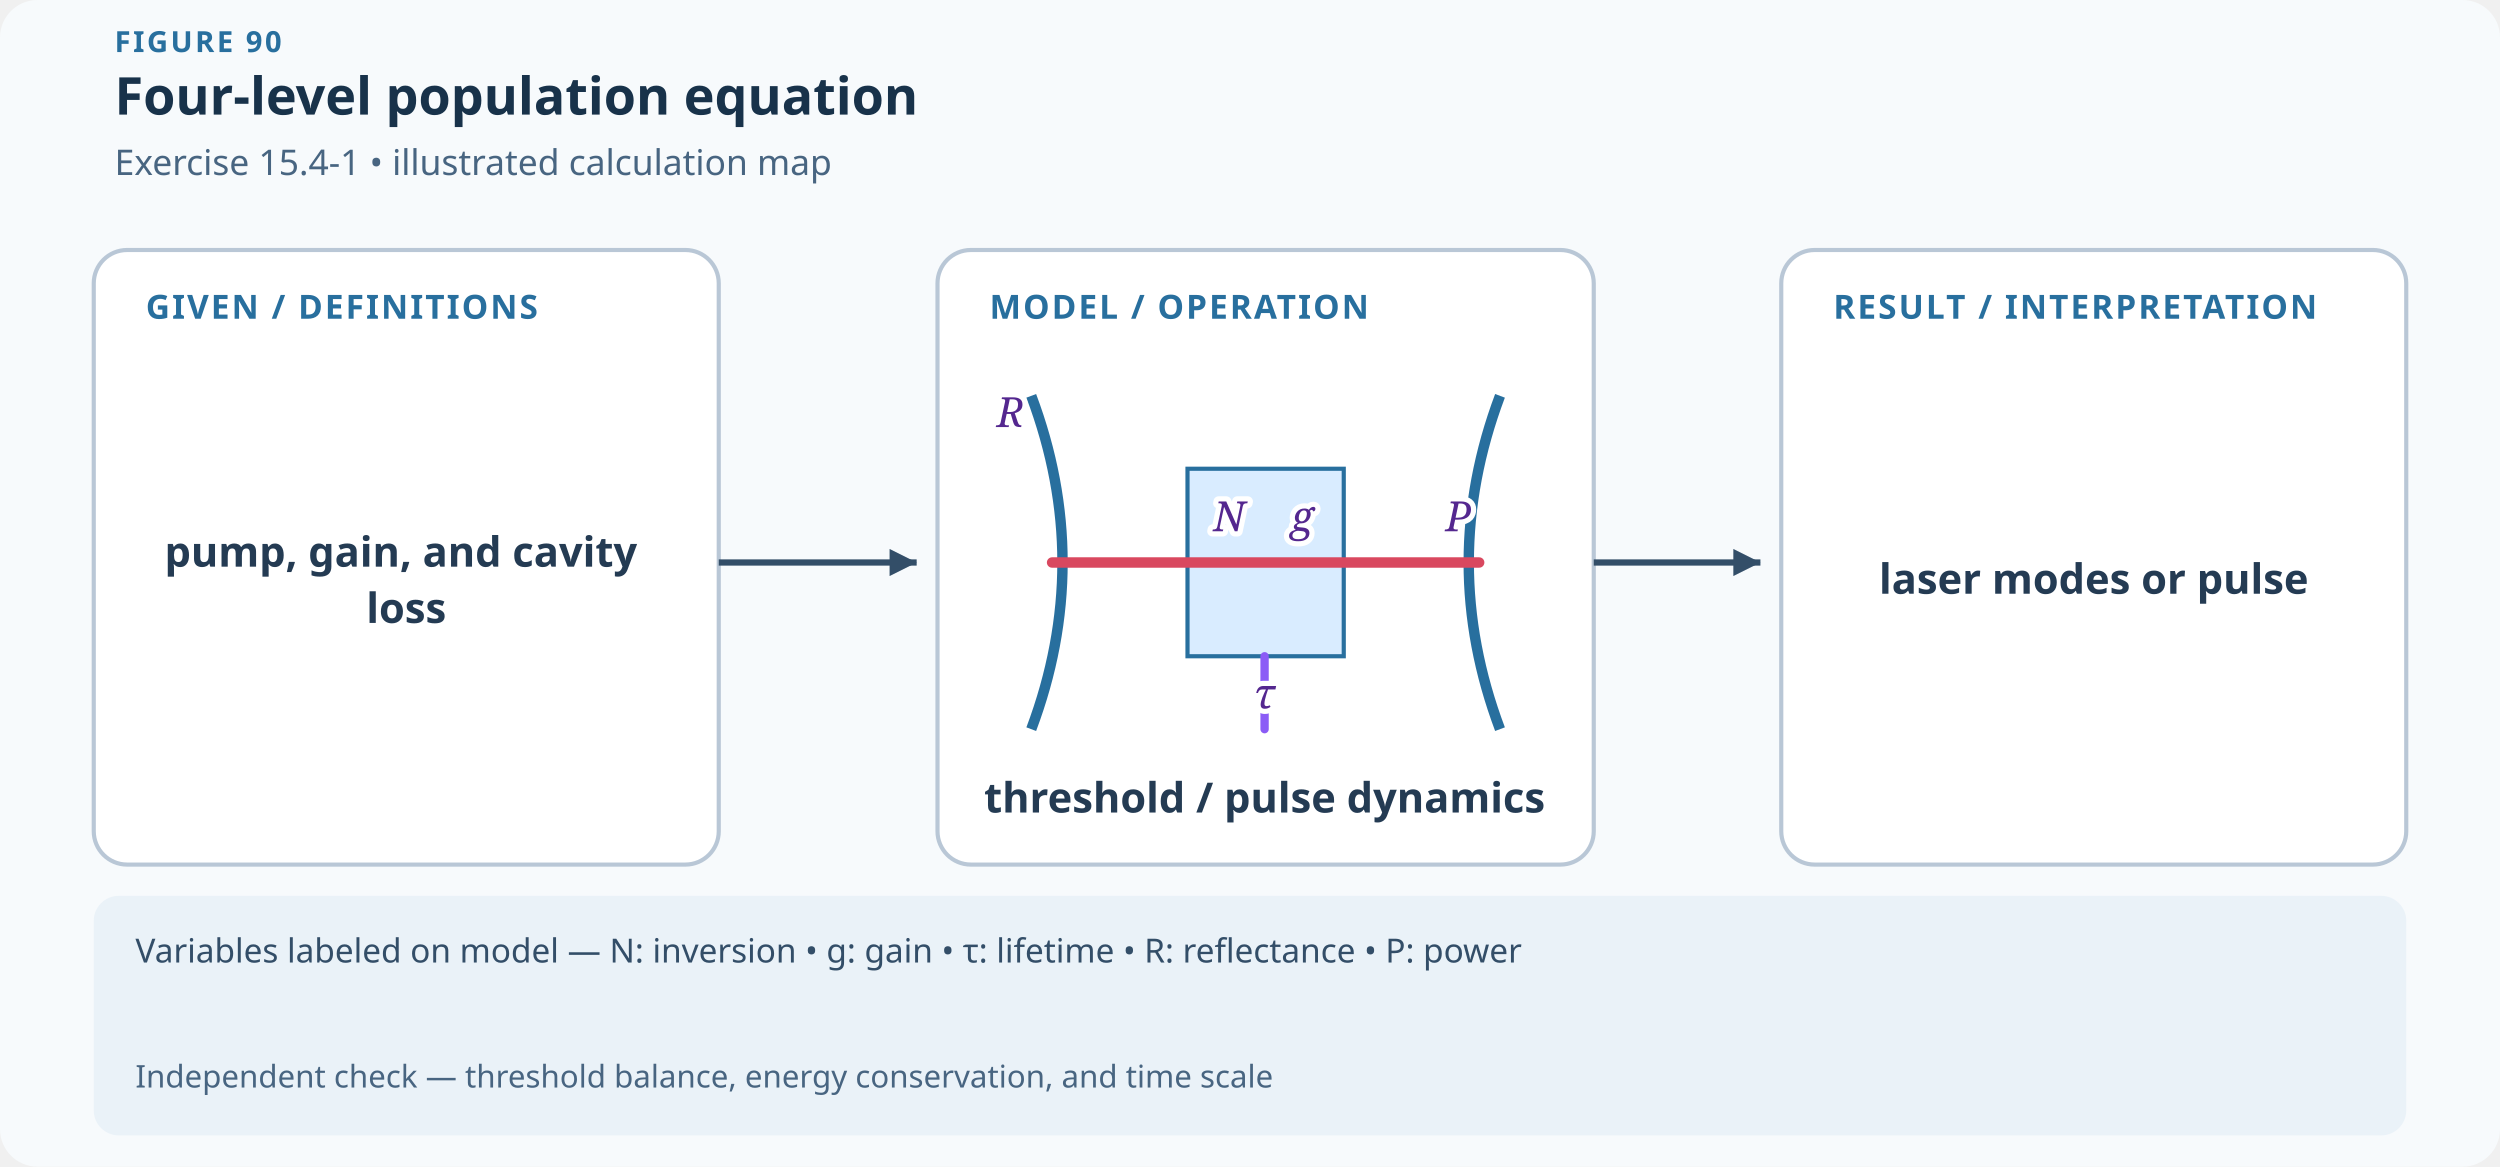
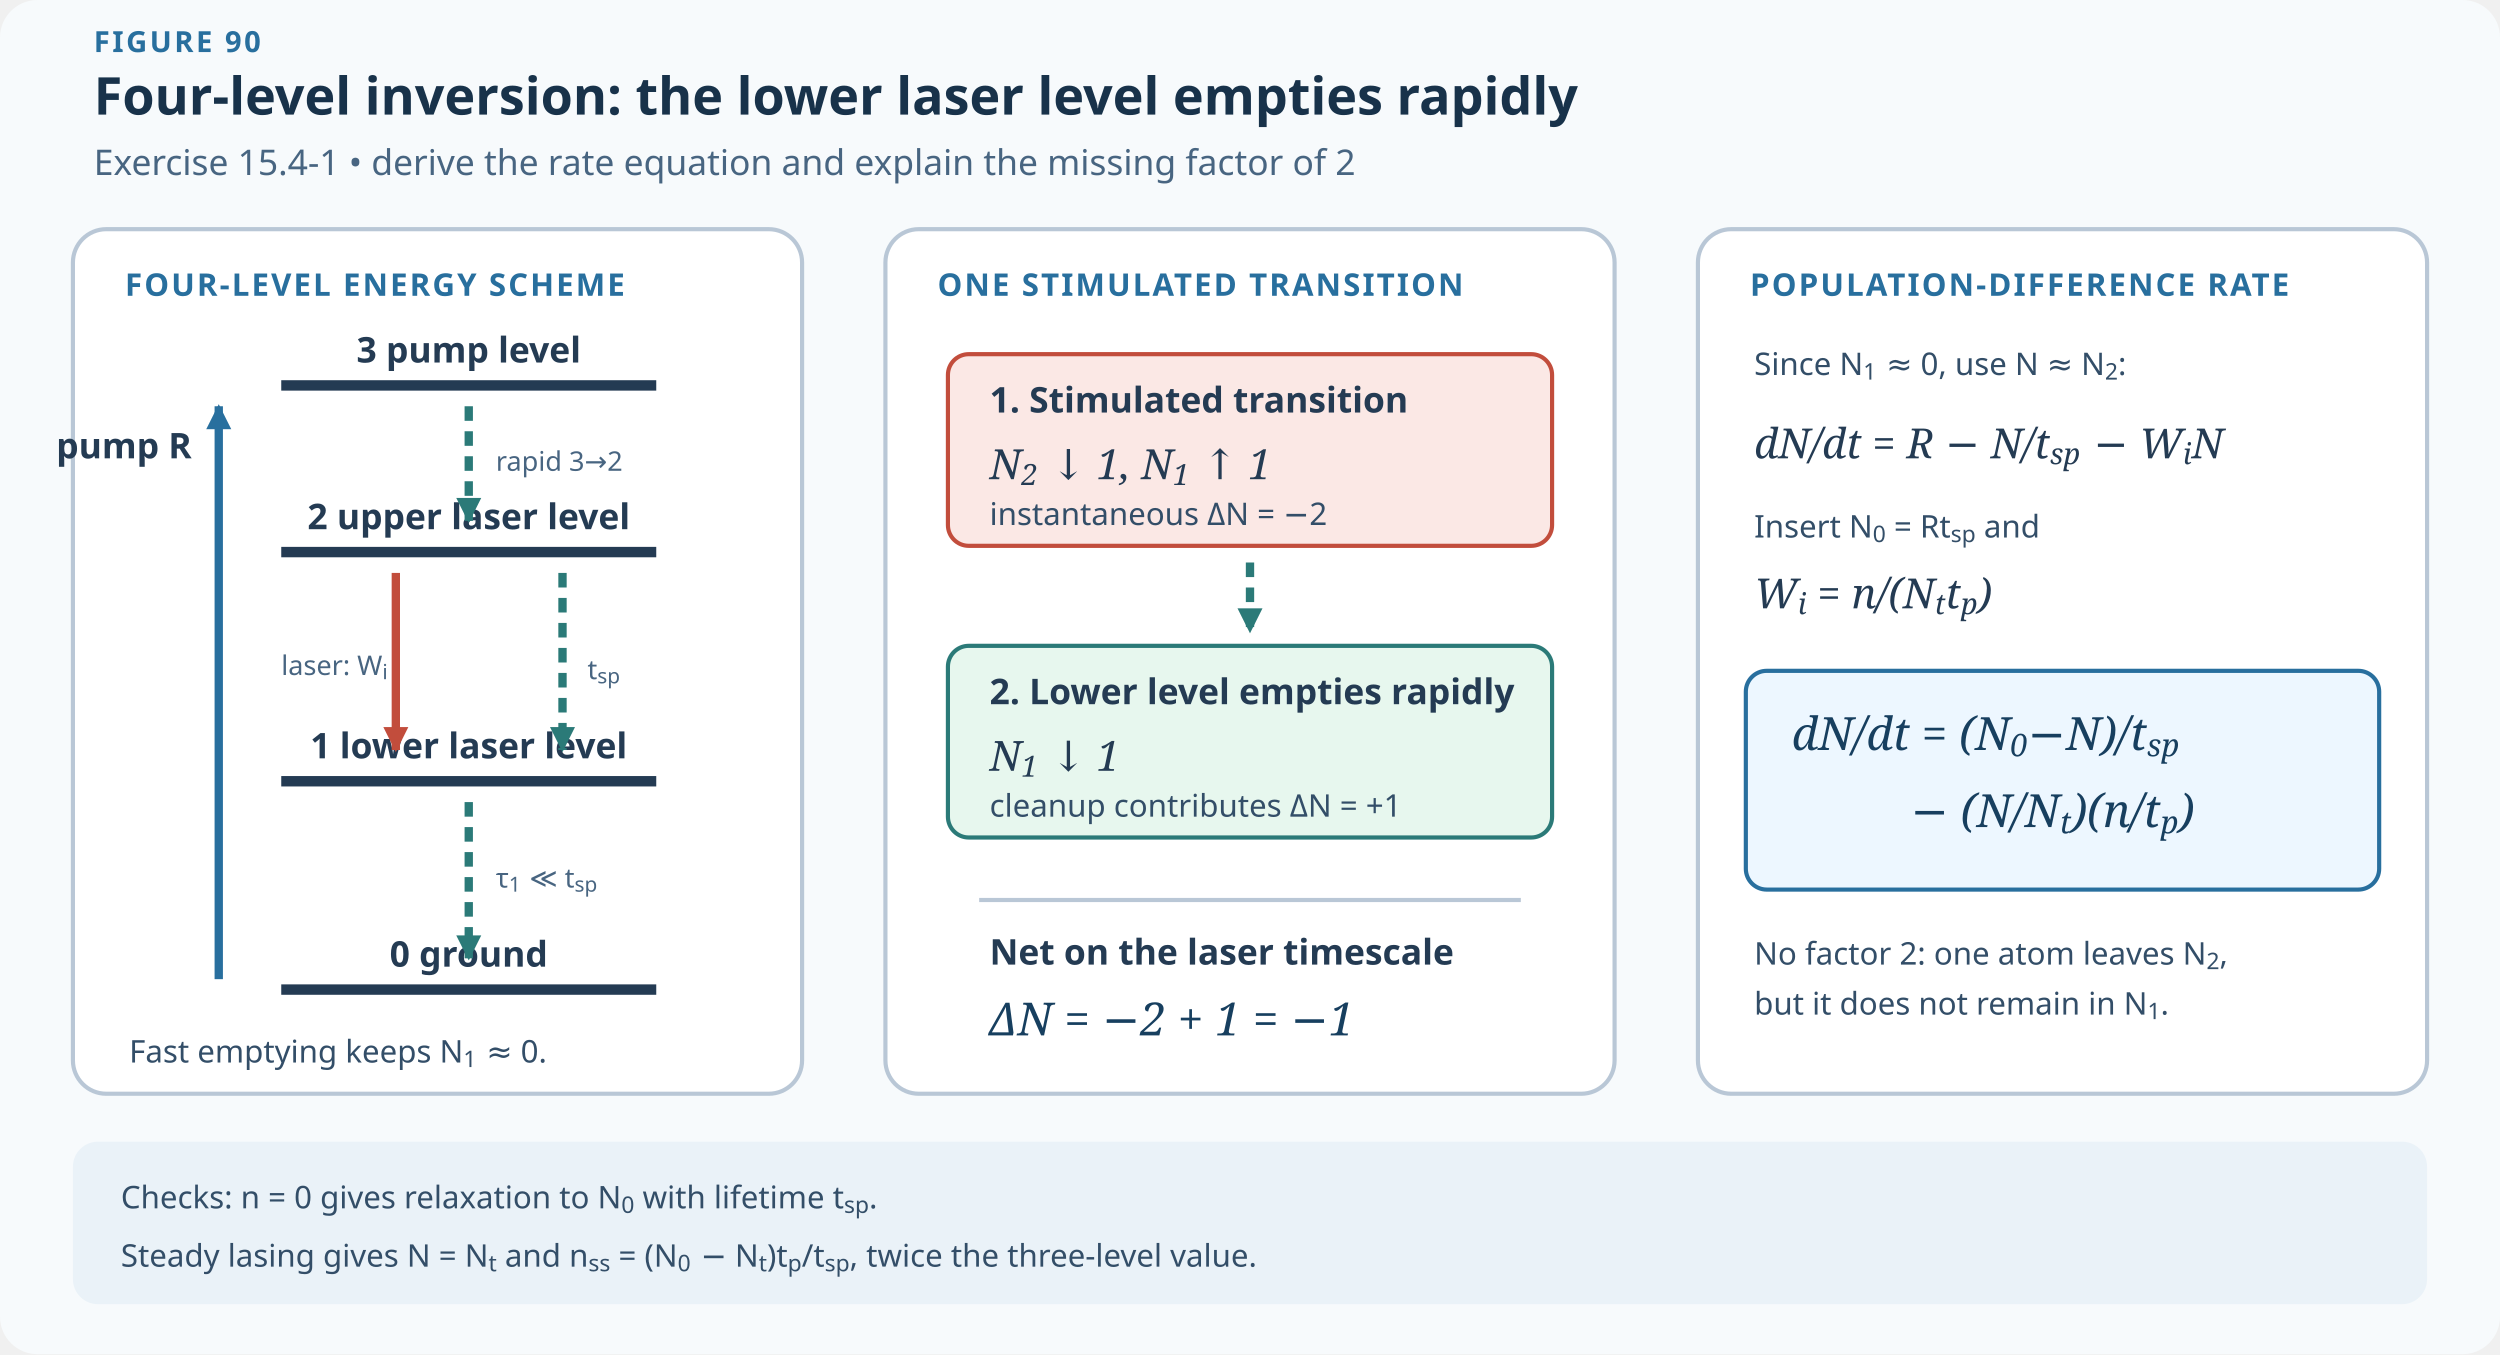
- <svg xmlns="http://www.w3.org/2000/svg" width="1200" height="560" viewBox="0 0 1200 560" role="img" aria-labelledby="title desc" data-category="laser" data-figure="90">
+ <svg xmlns="http://www.w3.org/2000/svg" width="1200" height="650" viewBox="0 0 1200 650" role="img" aria-labelledby="title desc" data-category="laser" data-figure="90">
  <defs>
+     <marker id="blue-arrow" markerUnits="userSpaceOnUse" markerWidth="12" markerHeight="12" refX="11" refY="6" orient="auto">
+       <path d="M0 0L12 6L0 12z" fill="#286f9e" />
+     </marker>
+     <marker id="red-arrow" markerUnits="userSpaceOnUse" markerWidth="12" markerHeight="12" refX="11" refY="6" orient="auto">
+       <path d="M0 0L12 6L0 12z" fill="#c24d3c" />
+     </marker>
+     <marker id="green-arrow" markerUnits="userSpaceOnUse" markerWidth="12" markerHeight="12" refX="11" refY="6" orient="auto">
+       <path d="M0 0L12 6L0 12z" fill="#2b7a78" />
+     </marker>
    <style>
-       .bg{fill:#f7fafc}.card{fill:#fff;stroke:#b9c7d6;stroke-width:2}.band{fill:#eaf2f8}.figureid{font:700 14px sans-serif;fill:#286f9e;letter-spacing:1.2px}.head{font:700 25px sans-serif;fill:#18324a}.sub{font:17px sans-serif;fill:#486581}.tag{font:700 16px sans-serif;fill:#286f9e;letter-spacing:1px}.label{font:700 20px sans-serif;fill:#243b53;text-anchor:middle}.legend{font:16px sans-serif;fill:#334e68}.check{font:15px sans-serif;fill:#486581}.accent{fill:none;stroke:#d9485f;stroke-width:5;stroke-linecap:round;stroke-linejoin:round}.accent2{fill:none;stroke:#8b5cf6;stroke-width:4;stroke-linecap:round;stroke-linejoin:round}.optic{fill:none;stroke:#286f9e;stroke-width:5}.thin{fill:none;stroke:#61788a;stroke-width:3}.axis{fill:none;stroke:#8295a5;stroke-width:2}.point{fill:#173f5f}.iconbox{fill:#edf7ff;stroke:#286f9e;stroke-width:3}.opticfill{fill:#286f9e}.layer1{fill:#d9ecff;stroke:#286f9e;stroke-width:2}.layer2{fill:#e7f7ee;stroke:#2b7a78;stroke-width:2}.icontext{font:italic 22px serif;fill:#6d28d9}.var{font:italic 20px serif;fill:#54278f;text-anchor:middle;paint-order:stroke;stroke:#fff;stroke-width:5px;stroke-linejoin:round}.smallvar{font-size:17px}.annotation{font:14px sans-serif;fill:#486581;text-anchor:middle;paint-order:stroke;stroke:#fff;stroke-width:4px}.callout{fill:none;stroke:#54278f;stroke-width:2}.tick{fill:none;stroke:#54278f;stroke-width:2}.flow{stroke:#334e68;stroke-width:3;marker-end:url(#arrow)}
+       .bg{fill:#f7fafc}.card{fill:#fff;stroke:#b9c7d6;stroke-width:2}.band{fill:#eaf2f8}.figureid{font:700 14px sans-serif;fill:#286f9e;letter-spacing:1.2px}.head{font:700 25px sans-serif;fill:#18324a}.sub{font:17px sans-serif;fill:#486581}.tag{font:700 15px sans-serif;fill:#286f9e;letter-spacing:1px}.label{font:700 17px sans-serif;fill:#243b53}.text{font:15px sans-serif;fill:#334e68}.small{font:13px sans-serif;fill:#486581}.eq{font:italic 20px serif;fill:#243b53}.result{font:italic 22px serif;fill:#173f5f}.level{stroke:#243b53;stroke-width:5}.pump{stroke:#286f9e;stroke-width:4;fill:none;marker-end:url(#blue-arrow)}.laser{stroke:#c24d3c;stroke-width:4;fill:none;marker-end:url(#red-arrow)}.decay{stroke:#2b7a78;stroke-width:4;fill:none;stroke-dasharray:7 5;marker-end:url(#green-arrow)}.rule{stroke:#b9c7d6;stroke-width:2}.minus{fill:#fbe8e5;stroke:#c24d3c;stroke-width:2}.plus{fill:#e7f7ee;stroke:#2b7a78;stroke-width:2}.box{fill:#edf7ff;stroke:#286f9e;stroke-width:2}
    </style>
-     <marker id="arrow" markerUnits="userSpaceOnUse" markerWidth="13" markerHeight="13" refX="13" refY="6.5" orient="auto">
-       <path d="M0,0 L13,6.5 L0,13 Z" fill="#334e68" />
-     </marker>
  </defs>
-   <rect class="bg" width="1200" height="560" rx="18" />
-   <text class="figureid" x="55" y="25">FIGURE 90</text>
-   <text class="head" x="55" y="55">Four-level population equation</text>
-   <text class="sub" x="55" y="84">Exercise 15.4-1 • illustrated calculation map</text>
-   <rect class="card" x="45" y="120" width="300" height="295" rx="16" />
-   <rect class="card" x="450" y="120" width="315" height="295" rx="16" />
-   <rect class="card" x="855" y="120" width="300" height="295" rx="16" />
-   <text class="tag" x="70" y="153">GIVEN / DEFINITIONS</text>
-   <text class="tag" x="475" y="153">MODEL / OPERATION</text>
-   <text class="tag" x="880" y="153">RESULT / INTERPRETATION</text>
-   <text class="label" x="195">
-     <tspan x="195" y="272">pump, gain, and cavity</tspan>
-     <tspan x="195" y="299">loss</tspan>
+   <rect class="bg" width="1200" height="650" rx="18" />
+   <text class="figureid" x="45" y="25">FIGURE 90</text>
+   <text class="head" x="45" y="55">Four-level inversion: the lower laser level empties rapidly</text>
+   <text class="sub" x="45" y="84">Exercise 15.4-1 • derive the rate equation and explain the missing factor of 2</text>
+   <rect class="card" x="35" y="110" width="350" height="415" rx="16" />
+   <text class="tag" x="60" y="142">FOUR-LEVEL ENERGY SCHEME</text>
+   <text class="label" x="225" y="174" text-anchor="middle">3  pump level</text>
+   <line class="level" x1="135" y1="185" x2="315" y2="185" />
+   <text class="label" x="225" y="254" text-anchor="middle">2  upper laser level</text>
+   <line class="level" x1="135" y1="265" x2="315" y2="265" />
+   <text class="label" x="225" y="364" text-anchor="middle">1  lower laser level</text>
+   <line class="level" x1="135" y1="375" x2="315" y2="375" />
+   <text class="label" x="225" y="464" text-anchor="middle">0  ground</text>
+   <line class="level" x1="135" y1="475" x2="315" y2="475" />
+   <path class="pump" d="M105 470V195" />
+   <text class="label" x="92" y="220" text-anchor="end">pump R</text>
+   <path class="decay" d="M225 195V250" />
+   <text class="small" x="238" y="226">rapid 3→2</text>
+   <path class="laser" d="M190 275V360" />
+   <text class="small" x="135" y="324">laser: W<tspan baseline-shift="sub" font-size="10">i</tspan>
  </text>
-   <text class="label" x="607">
-     <tspan x="607" y="390">threshold / pulse dynamics</tspan>
+   <path class="decay" d="M270 275V360" />
+   <text class="small" x="282" y="326">t<tspan baseline-shift="sub" font-size="10">sp</tspan>
  </text>
-   <text class="label" x="1005">
-     <tspan x="1005" y="285">laser modes or pulse</tspan>
+   <path class="decay" d="M225 385V460" />
+   <text class="small" x="238" y="426">τ<tspan baseline-shift="sub" font-size="10">1</tspan> ≪ t<tspan baseline-shift="sub" font-size="10">sp</tspan>
  </text>
-   <line class="flow" x1="345" y1="270" x2="440" y2="270" />
-   <line class="flow" x1="765" y1="270" x2="845" y2="270" />
-   <path class="optic" d="M495 190 Q525 270 495 350 M720 190 Q690 270 720 350" />
-   <rect class="layer1" x="570" y="225" width="75" height="90" />
-   <path class="accent" d="M505 270 H710" />
-   <path class="accent2" d="M607 350 V315" />
-   <g id="variable-labels">
-     <text class="var" x="590" y="255">N</text>
-     <text class="var" x="625" y="255">g</text>
-     <text class="var" x="607" y="340">τ</text>
-     <text class="var" x="485" y="205">R</text>
-     <text class="var" x="700" y="255">P</text>
-   </g>
-   <rect class="band" x="45" y="430" width="1110" height="115" rx="12" />
-   <text class="legend" x="65">
-     <tspan x="65" y="462">Variables labeled on model — N: inversion • g: gain • τ: lifetime • R: reflectance • P: power</tspan>
+   <text class="text" x="62" y="510">Fast emptying keeps N<tspan baseline-shift="sub" font-size="11">1</tspan> ≈ 0.</text>
+   <rect class="card" x="425" y="110" width="350" height="415" rx="16" />
+   <text class="tag" x="450" y="142">ONE STIMULATED TRANSITION</text>
+   <rect class="minus" x="455" y="170" width="290" height="92" rx="10" />
+   <text class="label" x="475" y="198">1. Stimulated transition</text>
+   <text class="eq" x="475" y="230">N<tspan baseline-shift="sub" font-size="14">2</tspan> ↓ 1,  N<tspan baseline-shift="sub" font-size="14">1</tspan> ↑ 1</text>
+   <text class="text" x="475" y="252">instantaneous ΔN = −2</text>
+   <path class="decay" d="M600 270V303" />
+   <rect class="plus" x="455" y="310" width="290" height="92" rx="10" />
+   <text class="label" x="475" y="338">2. Lower level empties rapidly</text>
+   <text class="eq" x="475" y="370">N<tspan baseline-shift="sub" font-size="14">1</tspan> ↓ 1</text>
+   <text class="text" x="475" y="392">cleanup contributes ΔN = +1</text>
+   <line class="rule" x1="470" y1="432" x2="730" y2="432" />
+   <text class="label" x="475" y="463">Net on the laser timescale</text>
+   <text class="result" x="475" y="497">ΔN = −2 + 1 = −1</text>
+   <rect class="card" x="815" y="110" width="350" height="415" rx="16" />
+   <text class="tag" x="840" y="142">POPULATION-DIFFERENCE RATE</text>
+   <text class="text" x="842" y="180">Since N<tspan baseline-shift="sub" font-size="11">1</tspan> ≈ 0, use N ≈ N<tspan baseline-shift="sub" font-size="11">2</tspan>:</text>
+   <text class="eq" x="842" y="220">dN/dt = R − N/t<tspan baseline-shift="sub" font-size="14">sp</tspan> − W<tspan baseline-shift="sub" font-size="14">i</tspan>N</text>
+   <text class="text" x="842" y="258">Insert N<tspan baseline-shift="sub" font-size="11">0</tspan> = Rt<tspan baseline-shift="sub" font-size="11">sp</tspan> and</text>
+   <text class="eq" x="842" y="292">W<tspan baseline-shift="sub" font-size="14">i</tspan> = n/(N<tspan baseline-shift="sub" font-size="14">t</tspan>t<tspan baseline-shift="sub" font-size="14">p</tspan>)</text>
+   <rect class="box" x="838" y="322" width="304" height="105" rx="10" />
+   <text class="result" x="860" y="360">dN/dt = (N<tspan baseline-shift="sub" font-size="15">0</tspan>−N)/t<tspan baseline-shift="sub" font-size="15">sp</tspan>
  </text>
-   <text class="check" x="65">
-     <tspan x="65" y="522">Independent check — threshold balance, energy conservation, and time scale</tspan>
-   </text>
+   <text class="result" x="917" y="397">− (N/N<tspan baseline-shift="sub" font-size="15">t</tspan>)(n/t<tspan baseline-shift="sub" font-size="15">p</tspan>)</text>
+   <text class="text" x="842" y="463">No factor 2: one atom leaves N<tspan baseline-shift="sub" font-size="11">2</tspan>,</text>
+   <text class="text" x="842" y="487">but it does not remain in N<tspan baseline-shift="sub" font-size="11">1</tspan>.</text>
+   <rect class="band" x="35" y="548" width="1130" height="78" rx="12" />
+   <text class="text" x="58" y="580">Checks: n = 0 gives relaxation to N<tspan baseline-shift="sub" font-size="11">0</tspan> with lifetime t<tspan baseline-shift="sub" font-size="11">sp</tspan>.</text>
+   <text class="text" x="58" y="608">Steady lasing gives N = N<tspan baseline-shift="sub" font-size="11">t</tspan> and n<tspan baseline-shift="sub" font-size="11">ss</tspan> = (N<tspan baseline-shift="sub" font-size="11">0</tspan> − N<tspan baseline-shift="sub" font-size="11">t</tspan>)t<tspan baseline-shift="sub" font-size="11">p</tspan>/t<tspan baseline-shift="sub" font-size="11">sp</tspan>, twice the three-level value.</text>
</svg>
